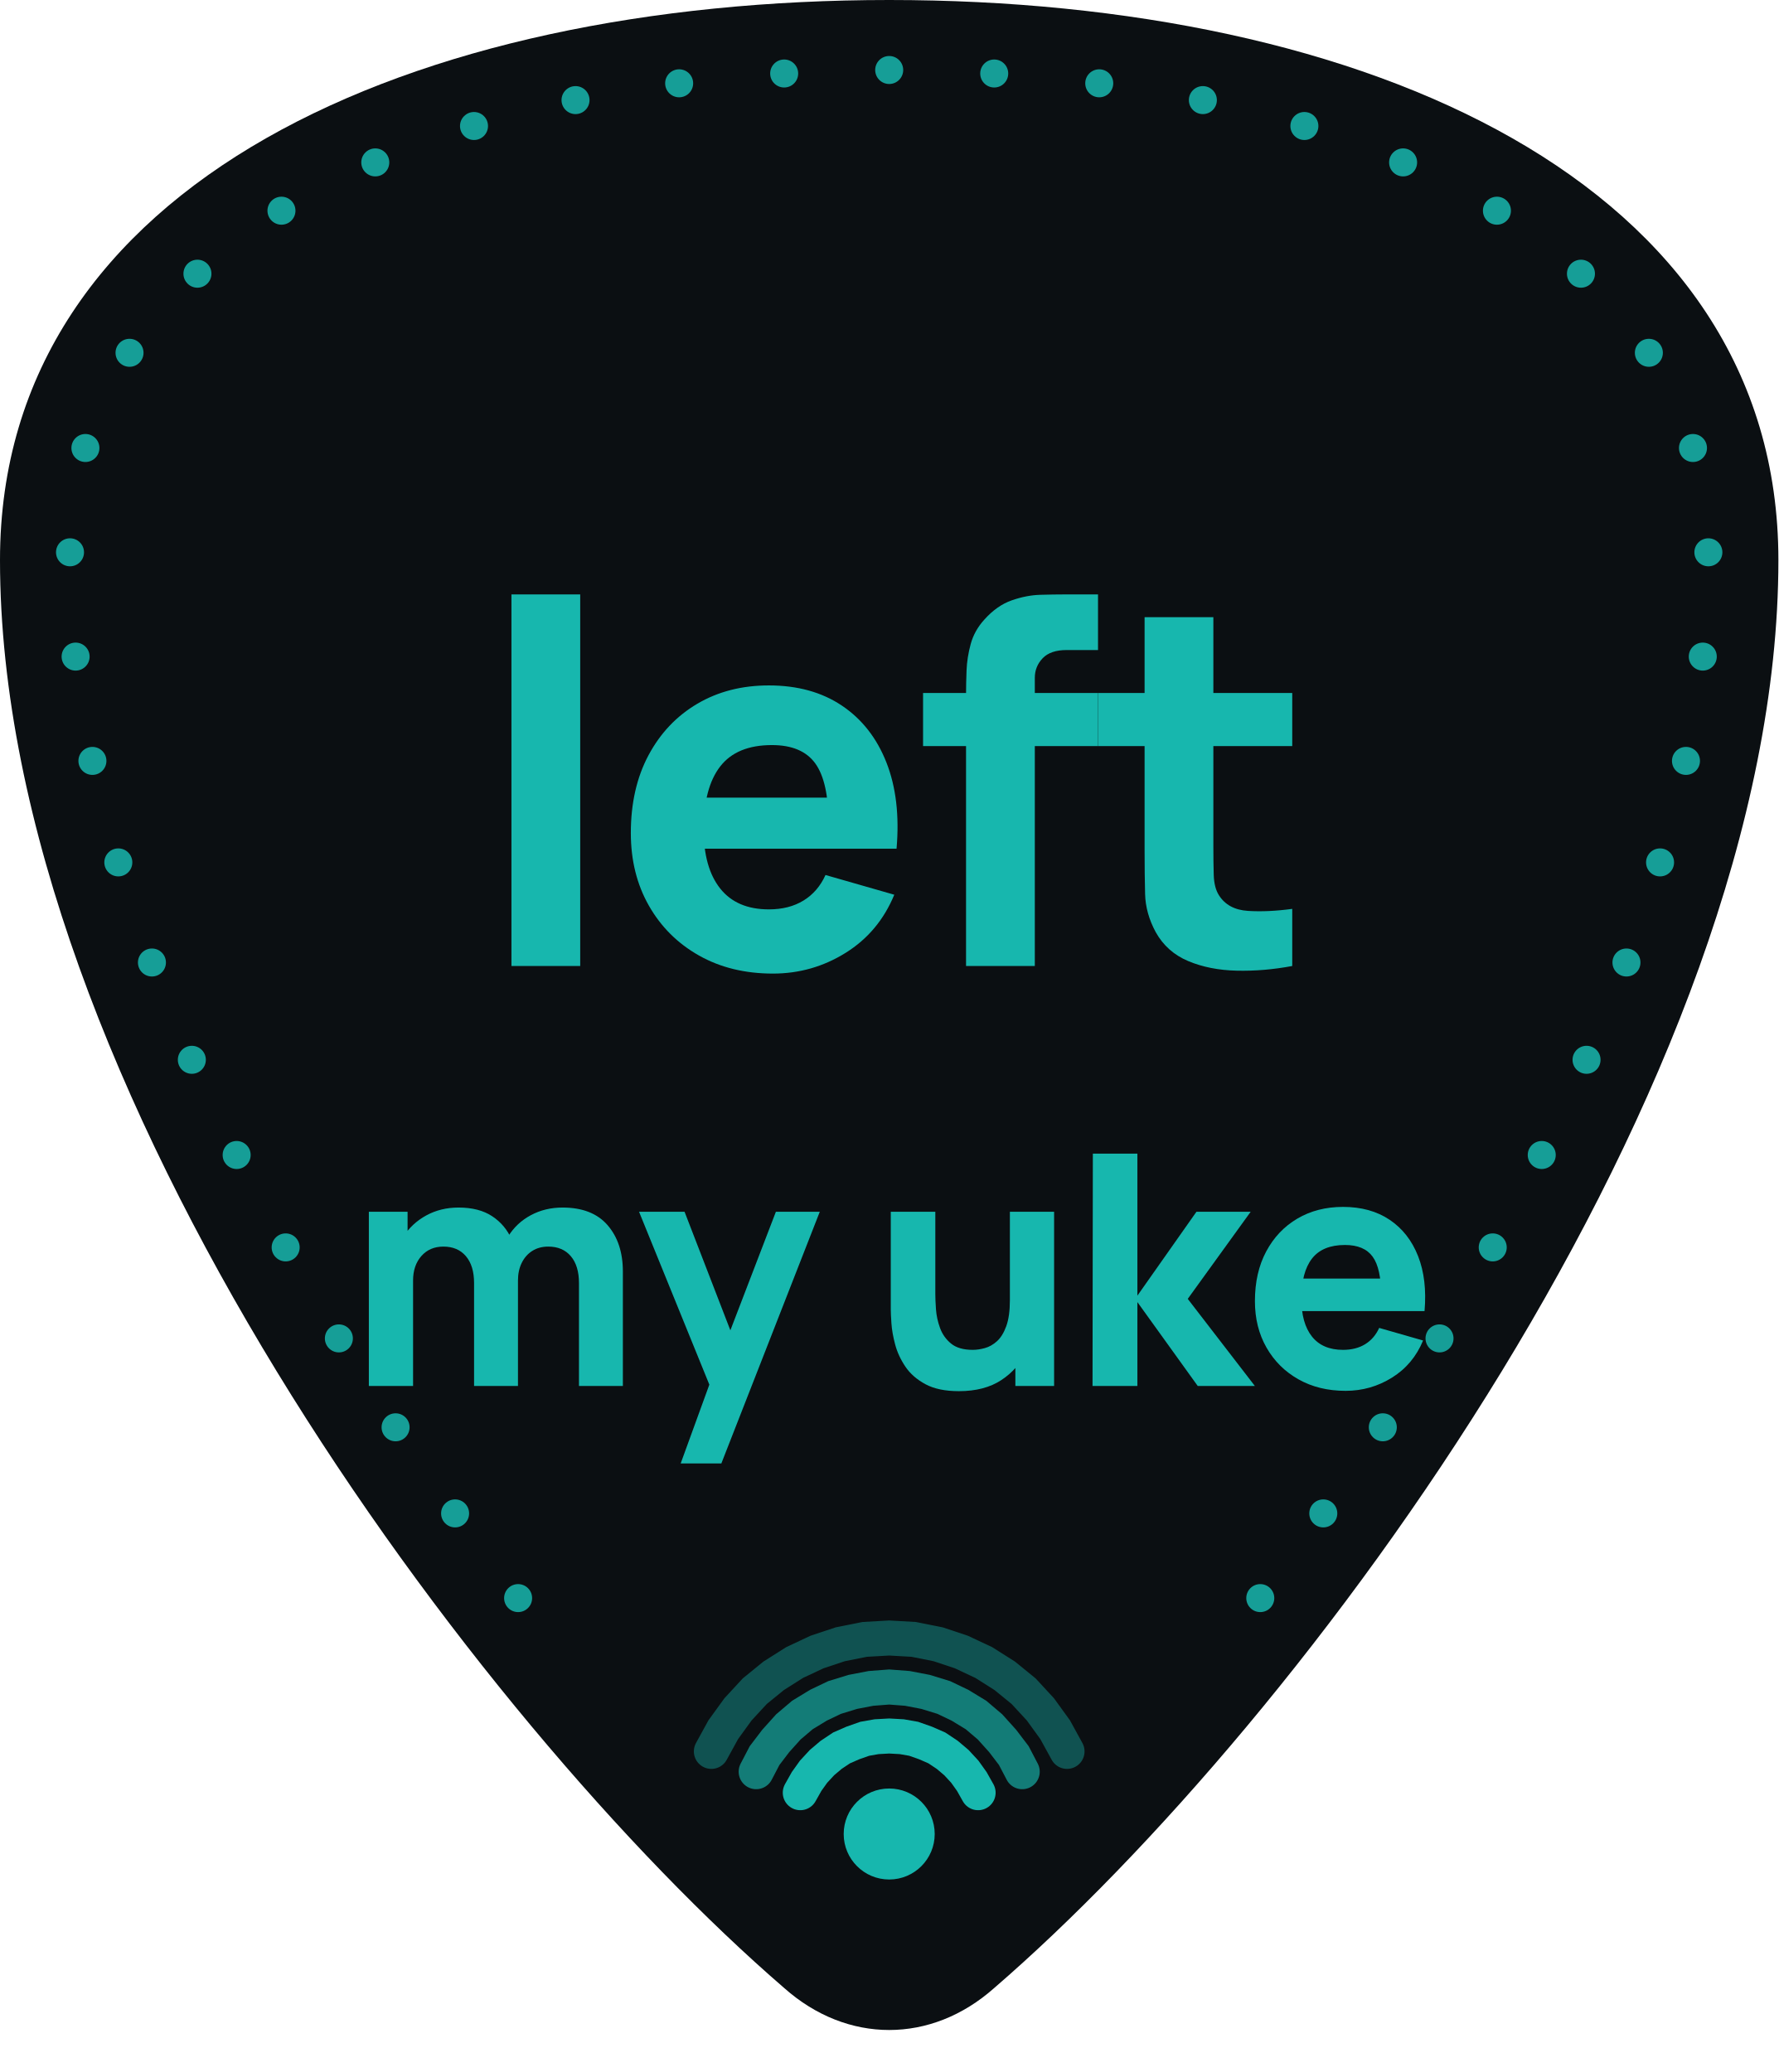
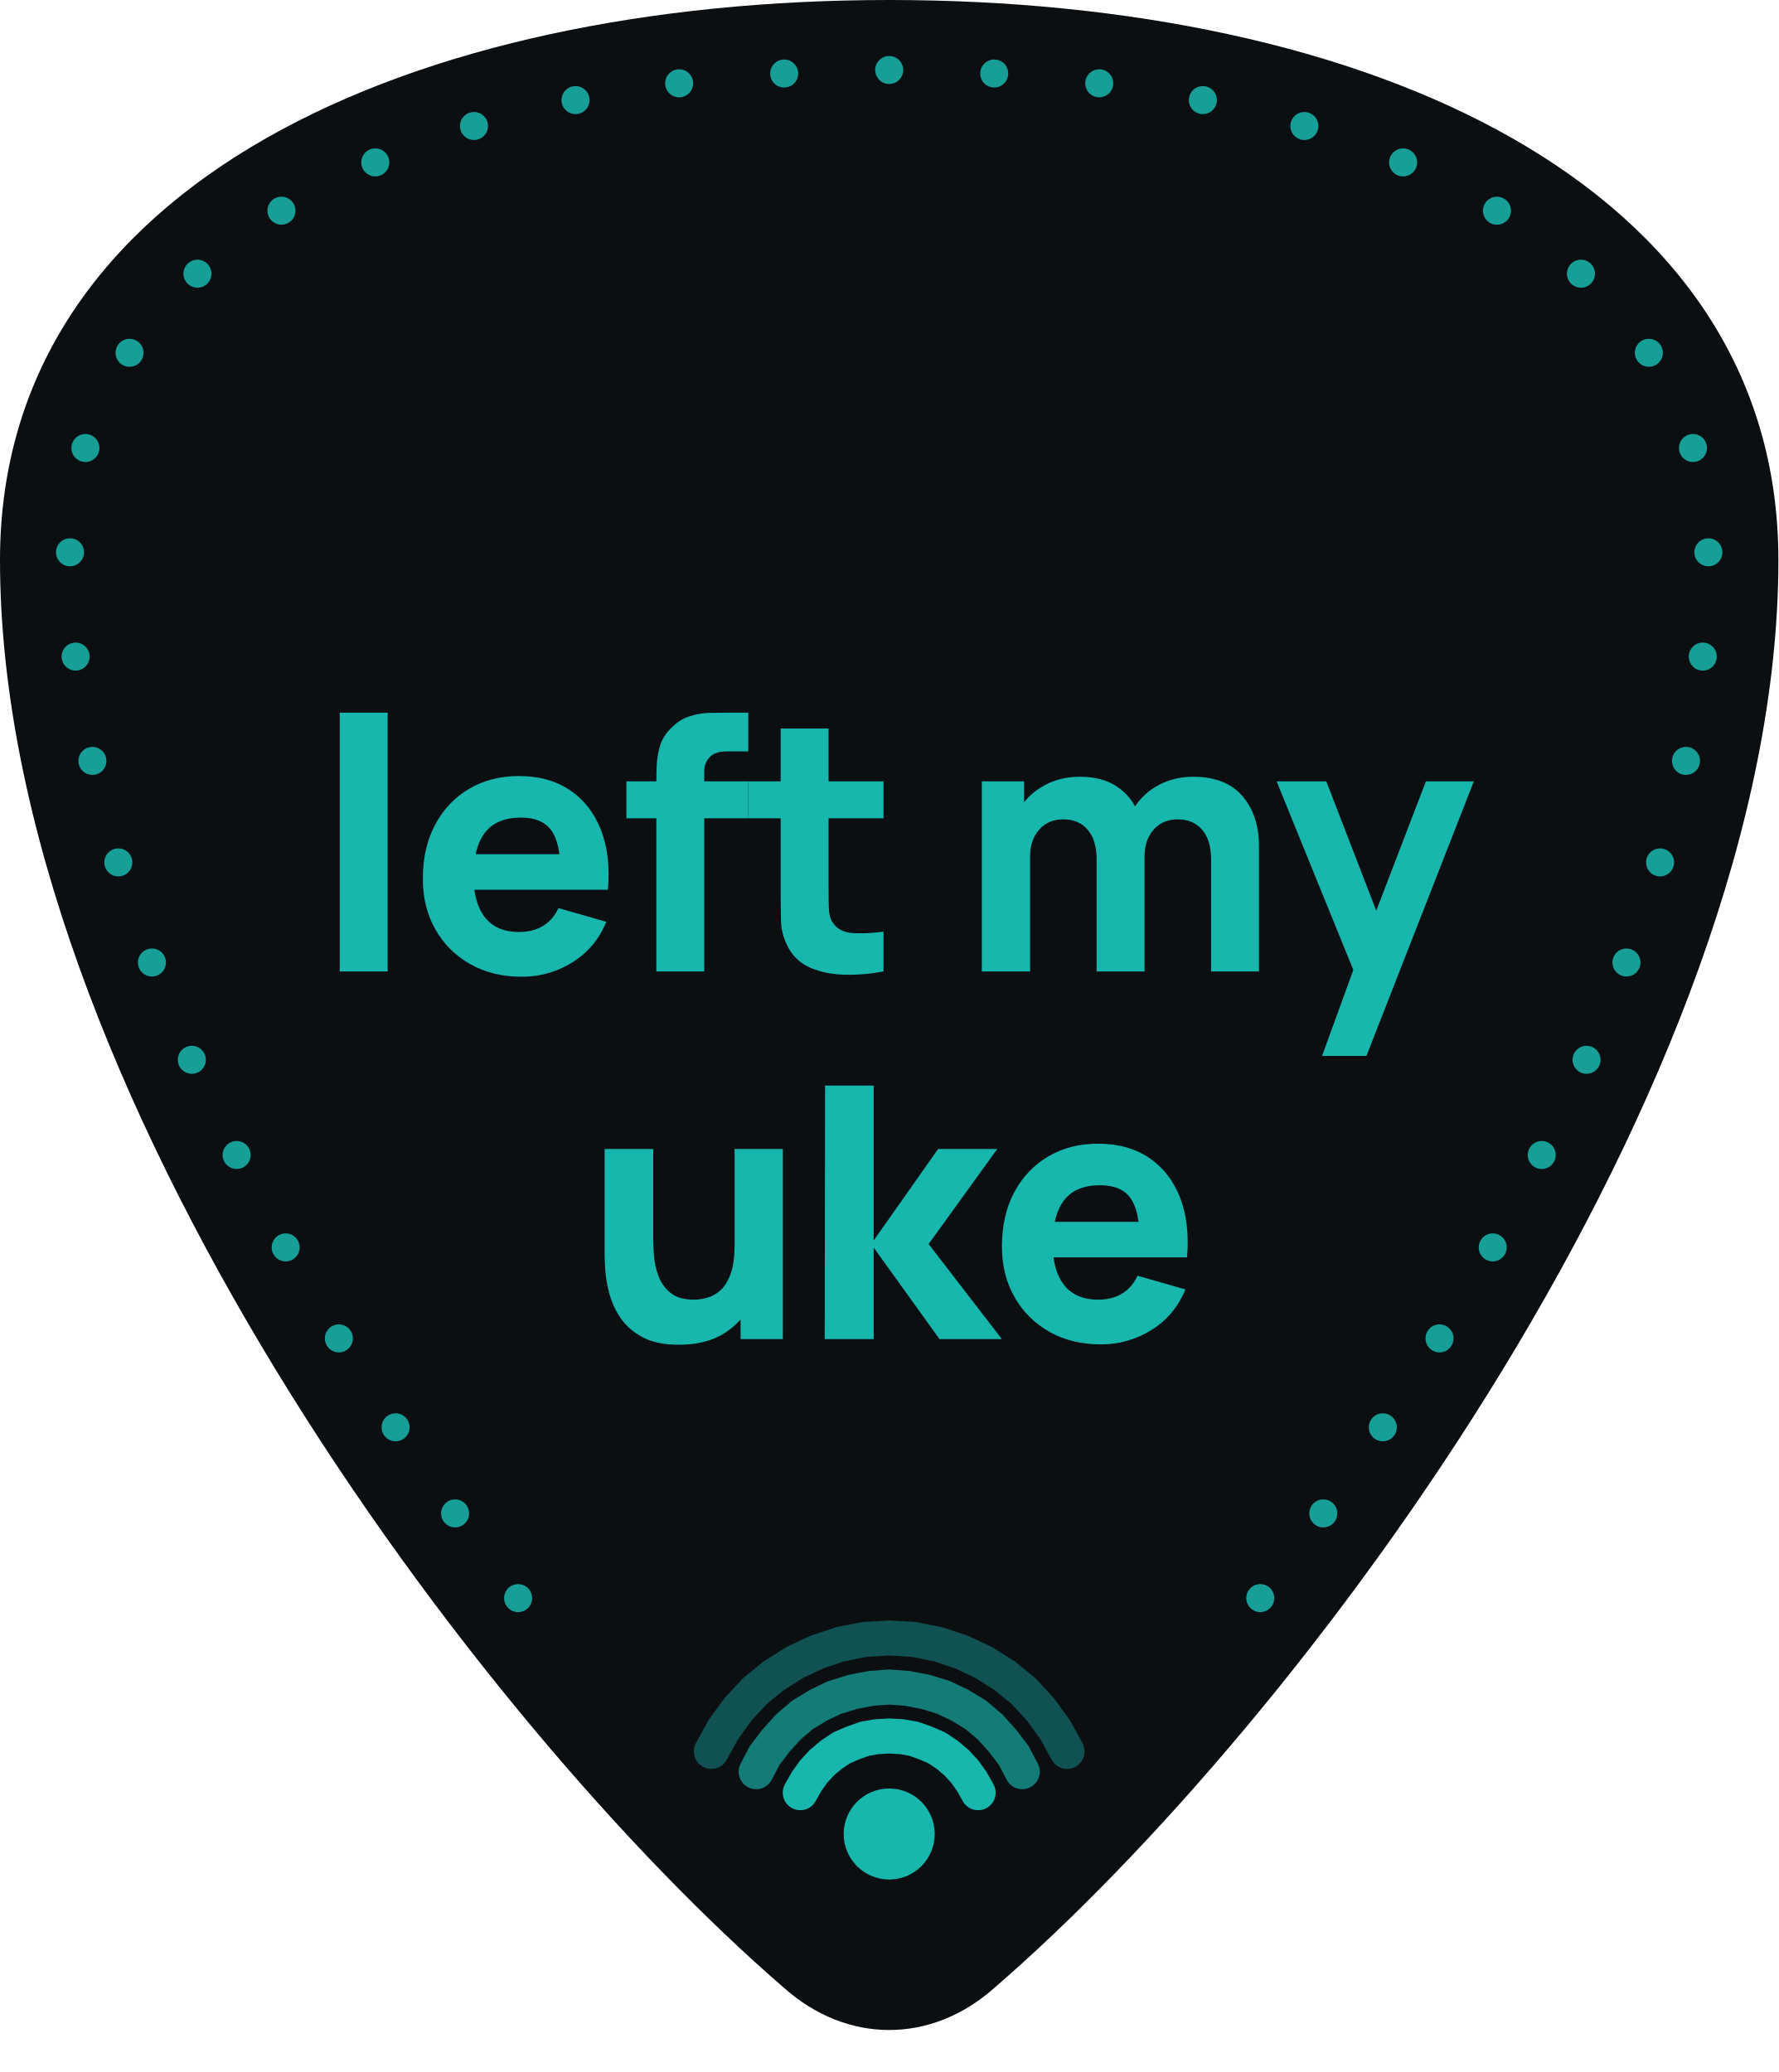
<svg xmlns="http://www.w3.org/2000/svg" viewBox="0 0 25.4 29.6" width="25.4mm" height="29.6mm">
  <defs>
    <clipPath id="pk">
      <path d="M 12.7 0.0 C 19.5 0.0 25.4 2.6 25.4 8.0 C 25.4 15.5 18.6 24.6 14.2 28.4 C 13.3 29.2 12.1 29.2 11.2 28.4 C 6.8 24.6 0.0 15.5 0.0 8.0 C 0.0 2.6 5.9 0.0 12.7 0.0 Z" />
    </clipPath>
  </defs>
  <path d="M 12.7 0.0 C 19.5 0.0 25.4 2.6 25.4 8.0 C 25.4 15.5 18.6 24.6 14.2 28.4 C 13.3 29.2 12.1 29.2 11.2 28.4 C 6.8 24.6 0.0 15.5 0.0 8.0 C 0.0 2.6 5.9 0.0 12.7 0.0 Z" fill="#0B0F12" />
  <g clip-path="url(#pk)">
    <circle cx="12.70" cy="1.00" r="0.2" fill="#17B7AE" opacity="0.85" />
    <circle cx="14.20" cy="1.05" r="0.2" fill="#17B7AE" opacity="0.85" />
    <circle cx="15.70" cy="1.19" r="0.2" fill="#17B7AE" opacity="0.85" />
    <circle cx="17.18" cy="1.43" r="0.2" fill="#17B7AE" opacity="0.85" />
    <circle cx="18.63" cy="1.80" r="0.2" fill="#17B7AE" opacity="0.85" />
    <circle cx="20.04" cy="2.32" r="0.2" fill="#17B7AE" opacity="0.85" />
    <circle cx="21.38" cy="3.01" r="0.2" fill="#17B7AE" opacity="0.85" />
    <circle cx="22.58" cy="3.91" r="0.2" fill="#17B7AE" opacity="0.85" />
    <circle cx="23.55" cy="5.04" r="0.2" fill="#17B7AE" opacity="0.85" />
    <circle cx="24.18" cy="6.40" r="0.2" fill="#17B7AE" opacity="0.85" />
    <circle cx="24.40" cy="7.89" r="0.2" fill="#17B7AE" opacity="0.85" />
    <circle cx="24.32" cy="9.38" r="0.2" fill="#17B7AE" opacity="0.85" />
    <circle cx="24.08" cy="10.87" r="0.2" fill="#17B7AE" opacity="0.85" />
    <circle cx="23.71" cy="12.32" r="0.2" fill="#17B7AE" opacity="0.85" />
    <circle cx="23.23" cy="13.75" r="0.2" fill="#17B7AE" opacity="0.85" />
    <circle cx="22.66" cy="15.14" r="0.2" fill="#17B7AE" opacity="0.85" />
    <circle cx="22.02" cy="16.50" r="0.2" fill="#17B7AE" opacity="0.85" />
    <circle cx="21.32" cy="17.82" r="0.2" fill="#17B7AE" opacity="0.85" />
    <circle cx="20.56" cy="19.12" r="0.2" fill="#17B7AE" opacity="0.85" />
    <circle cx="19.75" cy="20.39" r="0.2" fill="#17B7AE" opacity="0.85" />
    <circle cx="18.90" cy="21.62" r="0.2" fill="#17B7AE" opacity="0.85" />
    <circle cx="18.00" cy="22.83" r="0.2" fill="#17B7AE" opacity="0.85" />
    <circle cx="7.40" cy="22.83" r="0.2" fill="#17B7AE" opacity="0.85" />
    <circle cx="6.50" cy="21.62" r="0.2" fill="#17B7AE" opacity="0.85" />
    <circle cx="5.65" cy="20.39" r="0.2" fill="#17B7AE" opacity="0.85" />
    <circle cx="4.84" cy="19.12" r="0.2" fill="#17B7AE" opacity="0.85" />
    <circle cx="4.08" cy="17.82" r="0.2" fill="#17B7AE" opacity="0.85" />
    <circle cx="3.38" cy="16.50" r="0.2" fill="#17B7AE" opacity="0.85" />
    <circle cx="2.74" cy="15.14" r="0.2" fill="#17B7AE" opacity="0.85" />
    <circle cx="2.17" cy="13.75" r="0.2" fill="#17B7AE" opacity="0.85" />
    <circle cx="1.69" cy="12.32" r="0.2" fill="#17B7AE" opacity="0.85" />
    <circle cx="1.32" cy="10.87" r="0.2" fill="#17B7AE" opacity="0.85" />
    <circle cx="1.08" cy="9.38" r="0.2" fill="#17B7AE" opacity="0.85" />
    <circle cx="1.00" cy="7.89" r="0.2" fill="#17B7AE" opacity="0.85" />
    <circle cx="1.22" cy="6.40" r="0.2" fill="#17B7AE" opacity="0.85" />
    <circle cx="1.85" cy="5.04" r="0.2" fill="#17B7AE" opacity="0.85" />
    <circle cx="2.82" cy="3.91" r="0.2" fill="#17B7AE" opacity="0.85" />
    <circle cx="4.02" cy="3.01" r="0.2" fill="#17B7AE" opacity="0.85" />
    <circle cx="5.36" cy="2.32" r="0.2" fill="#17B7AE" opacity="0.85" />
    <circle cx="6.77" cy="1.80" r="0.2" fill="#17B7AE" opacity="0.85" />
    <circle cx="8.22" cy="1.43" r="0.2" fill="#17B7AE" opacity="0.85" />
    <circle cx="9.70" cy="1.19" r="0.2" fill="#17B7AE" opacity="0.85" />
    <circle cx="11.20" cy="1.05" r="0.2" fill="#17B7AE" opacity="0.85" />
    <path d="M11.43 25.61 L11.52 25.45 L11.62 25.31 L11.74 25.18 L11.87 25.07 L12.02 24.97 L12.18 24.90 L12.35 24.84 L12.52 24.81 L12.70 24.80 L12.88 24.81 L13.05 24.84 L13.22 24.90 L13.38 24.97 L13.53 25.07 L13.66 25.18 L13.78 25.31 L13.88 25.45 L13.97 25.61" fill="none" stroke="#17B7AE" stroke-width="0.5" stroke-linecap="round" opacity="1.0" />
    <path d="M10.80 25.31 L10.92 25.08 L11.08 24.87 L11.26 24.67 L11.46 24.50 L11.69 24.36 L11.92 24.25 L12.18 24.17 L12.44 24.12 L12.70 24.10 L12.96 24.12 L13.22 24.17 L13.48 24.25 L13.71 24.36 L13.94 24.50 L14.14 24.67 L14.32 24.87 L14.48 25.08 L14.60 25.31" fill="none" stroke="#17B7AE" stroke-width="0.5" stroke-linecap="round" opacity="0.65" />
    <path d="M10.16 25.02 L10.33 24.71 L10.54 24.42 L10.78 24.16 L11.05 23.94 L11.35 23.75 L11.67 23.60 L12.00 23.49 L12.35 23.42 L12.70 23.40 L13.05 23.42 L13.40 23.49 L13.73 23.60 L14.05 23.75 L14.35 23.94 L14.62 24.16 L14.86 24.42 L15.07 24.71 L15.24 25.02" fill="none" stroke="#17B7AE" stroke-width="0.5" stroke-linecap="round" opacity="0.4" />
    <circle cx="12.7" cy="26.2" r="0.65" fill="#17B7AE" />
-     <path transform="translate(6.727 13.800) scale(0.003611 -0.003611)" d="M160 0V1470H432V0Z" fill="#17B7AE" />
-     <path transform="translate(8.721 13.800) scale(0.003611 -0.003611)" d="M642 -30Q476 -30 349.5 41.5Q223 113 151.5 238.5Q80 364 80 526Q80 703 150.0 834.0Q220 965 343.0 1037.5Q466 1110 626 1110Q796 1110 915.0 1030.0Q1034 950 1091.0 805.0Q1148 660 1131 464H862V564Q862 729 809.5 801.5Q757 874 638 874Q499 874 433.5 789.5Q368 705 368 540Q368 389 433.5 306.5Q499 224 626 224Q706 224 763.0 259.0Q820 294 850 360L1122 282Q1061 134 929.5 52.0Q798 -30 642 -30ZM284 464V666H1000V464Z" fill="#17B7AE" />
-     <path transform="translate(12.967 13.800) scale(0.003611 -0.003611)" d="M230 0V1076Q230 1117 232.0 1169.0Q234 1221 248.5 1274.0Q263 1327 302 1370Q352 1426 410.5 1446.5Q469 1467 524.0 1468.5Q579 1470 618 1470H752V1250H628Q564 1250 533.0 1217.5Q502 1185 502 1140V0ZM60 870V1080H752V870Z" fill="#17B7AE" />
-     <path transform="translate(15.611 13.800) scale(0.003611 -0.003611)" d="M788 0Q676 -21 568.5 -18.5Q461 -16 376.5 19.5Q292 55 248 134Q208 208 206.0 284.5Q204 361 204 458V1380H476V474Q476 411 477.5 360.5Q479 310 498 280Q534 223 613.0 218.0Q692 213 788 226ZM20 870V1080H788V870Z" fill="#17B7AE" />
-     <path transform="translate(4.950 19.800) scale(0.002305 -0.002305)" d="M1440 0V638Q1440 745 1389.5 804.5Q1339 864 1250 864Q1193 864 1151.0 837.5Q1109 811 1085.5 763.5Q1062 716 1062 654L948 730Q948 841 1000.5 926.0Q1053 1011 1141.5 1058.5Q1230 1106 1338 1106Q1523 1106 1617.5 996.5Q1712 887 1712 710V0ZM138 0V1080H378V722H412V0ZM790 0V638Q790 745 739.5 804.5Q689 864 600 864Q515 864 463.5 805.5Q412 747 412 654L298 734Q298 840 351.0 924.0Q404 1008 493.5 1057.0Q583 1106 694 1106Q821 1106 902.5 1052.0Q984 998 1023.0 908.0Q1062 818 1062 710V0Z" fill="#17B7AE" />
-     <path transform="translate(9.081 19.800) scale(0.002305 -0.002305)" d="M278 -480 486 92 490 -76 20 1080H302L618 262H554L868 1080H1140L530 -480Z" fill="#17B7AE" />
-     <path transform="translate(12.446 19.800) scale(0.002305 -0.002305)" d="M542 -32Q415 -32 335.0 11.0Q255 54 210.5 120.0Q166 186 147.0 257.5Q128 329 124.0 388.0Q120 447 120 474V1080H396V570Q396 533 400.0 475.5Q404 418 425.0 360.0Q446 302 493.5 263.0Q541 224 628 224Q663 224 703.0 235.0Q743 246 778.0 277.5Q813 309 835.5 370.5Q858 432 858 532L1014 458Q1014 330 962.0 218.0Q910 106 805.5 37.0Q701 -32 542 -32ZM892 0V358H858V1080H1132V0Z" fill="#17B7AE" />
-     <path transform="translate(15.286 19.800) scale(0.002305 -0.002305)" d="M138 0 140 1440H416V560L782 1080H1118L728 540L1144 0H790L416 520V0Z" fill="#17B7AE" />
-     <path transform="translate(17.739 19.800) scale(0.002305 -0.002305)" d="M642 -30Q476 -30 349.5 41.5Q223 113 151.5 238.5Q80 364 80 526Q80 703 150.0 834.0Q220 965 343.0 1037.5Q466 1110 626 1110Q796 1110 915.0 1030.0Q1034 950 1091.0 805.0Q1148 660 1131 464H862V564Q862 729 809.5 801.5Q757 874 638 874Q499 874 433.5 789.5Q368 705 368 540Q368 389 433.5 306.5Q499 224 626 224Q706 224 763.0 259.0Q820 294 850 360L1122 282Q1061 134 929.5 52.0Q798 -30 642 -30ZM284 464V666H1000V464Z" fill="#17B7AE" />
+     <path transform="translate(4.450 13.878) scale(0.002515 -0.002515)" d="M160 0V1470H432V0Z" fill="#17B7AE" />
+     <path transform="translate(5.838 13.878) scale(0.002515 -0.002515)" d="M642 -30Q476 -30 349.5 41.5Q223 113 151.5 238.5Q80 364 80 526Q80 703 150.0 834.0Q220 965 343.0 1037.5Q466 1110 626 1110Q796 1110 915.0 1030.0Q1034 950 1091.0 805.0Q1148 660 1131 464H862V564Q862 729 809.5 801.5Q757 874 638 874Q499 874 433.5 789.5Q368 705 368 540Q368 389 433.5 306.5Q499 224 626 224Q706 224 763.0 259.0Q820 294 850 360L1122 282Q1061 134 929.5 52.0Q798 -30 642 -30ZM284 464V666H1000V464Z" fill="#17B7AE" />
+     <path transform="translate(8.796 13.878) scale(0.002515 -0.002515)" d="M230 0V1076Q230 1117 232.0 1169.0Q234 1221 248.5 1274.0Q263 1327 302 1370Q352 1426 410.5 1446.5Q469 1467 524.0 1468.5Q579 1470 618 1470H752V1250H628Q564 1250 533.0 1217.5Q502 1185 502 1140V0ZM60 870V1080H752V870Z" fill="#17B7AE" />
+     <path transform="translate(10.637 13.878) scale(0.002515 -0.002515)" d="M788 0Q676 -21 568.5 -18.5Q461 -16 376.5 19.5Q292 55 248 134Q208 208 206.0 284.5Q204 361 204 458V1380H476V474Q476 411 477.5 360.5Q479 310 498 280Q534 223 613.0 218.0Q692 213 788 226ZM20 870V1080H788V870Z" fill="#17B7AE" />
+     <path transform="translate(13.676 13.878) scale(0.002515 -0.002515)" d="M1440 0V638Q1440 745 1389.5 804.5Q1339 864 1250 864Q1193 864 1151.0 837.5Q1109 811 1085.5 763.5Q1062 716 1062 654L948 730Q948 841 1000.5 926.0Q1053 1011 1141.5 1058.5Q1230 1106 1338 1106Q1523 1106 1617.5 996.5Q1712 887 1712 710V0ZM138 0V1080H378V722H412V0ZM790 0V638Q790 745 739.5 804.5Q689 864 600 864Q515 864 463.5 805.5Q412 747 412 654L298 734Q298 840 351.0 924.0Q404 1008 493.5 1057.0Q583 1106 694 1106Q821 1106 902.5 1052.0Q984 998 1023.0 908.0Q1062 818 1062 710V0Z" fill="#17B7AE" />
+     <path transform="translate(18.183 13.878) scale(0.002515 -0.002515)" d="M278 -480 486 92 490 -76 20 1080H302L618 262H554L868 1080H1140L530 -480Z" fill="#17B7AE" />
+     <path transform="translate(8.334 19.130) scale(0.002515 -0.002515)" d="M542 -32Q415 -32 335.0 11.0Q255 54 210.5 120.0Q166 186 147.0 257.5Q128 329 124.0 388.0Q120 447 120 474V1080H396V570Q396 533 400.0 475.5Q404 418 425.0 360.0Q446 302 493.5 263.0Q541 224 628 224Q663 224 703.0 235.0Q743 246 778.0 277.5Q813 309 835.5 370.5Q858 432 858 532L1014 458Q1014 330 962.0 218.0Q910 106 805.5 37.0Q701 -32 542 -32ZM892 0V358H858V1080H1132V0Z" fill="#17B7AE" />
+     <path transform="translate(11.432 19.130) scale(0.002515 -0.002515)" d="M138 0 140 1440H416V560L782 1080H1118L728 540L1144 0H790L416 520V0Z" fill="#17B7AE" />
+     <path transform="translate(14.109 19.130) scale(0.002515 -0.002515)" d="M642 -30Q476 -30 349.5 41.5Q223 113 151.5 238.5Q80 364 80 526Q80 703 150.0 834.0Q220 965 343.0 1037.5Q466 1110 626 1110Q796 1110 915.0 1030.0Q1034 950 1091.0 805.0Q1148 660 1131 464H862V564Q862 729 809.5 801.5Q757 874 638 874Q499 874 433.5 789.5Q368 705 368 540Q368 389 433.5 306.5Q499 224 626 224Q706 224 763.0 259.0Q820 294 850 360L1122 282Q1061 134 929.5 52.0Q798 -30 642 -30ZM284 464V666H1000V464Z" fill="#17B7AE" />
  </g>
</svg>
